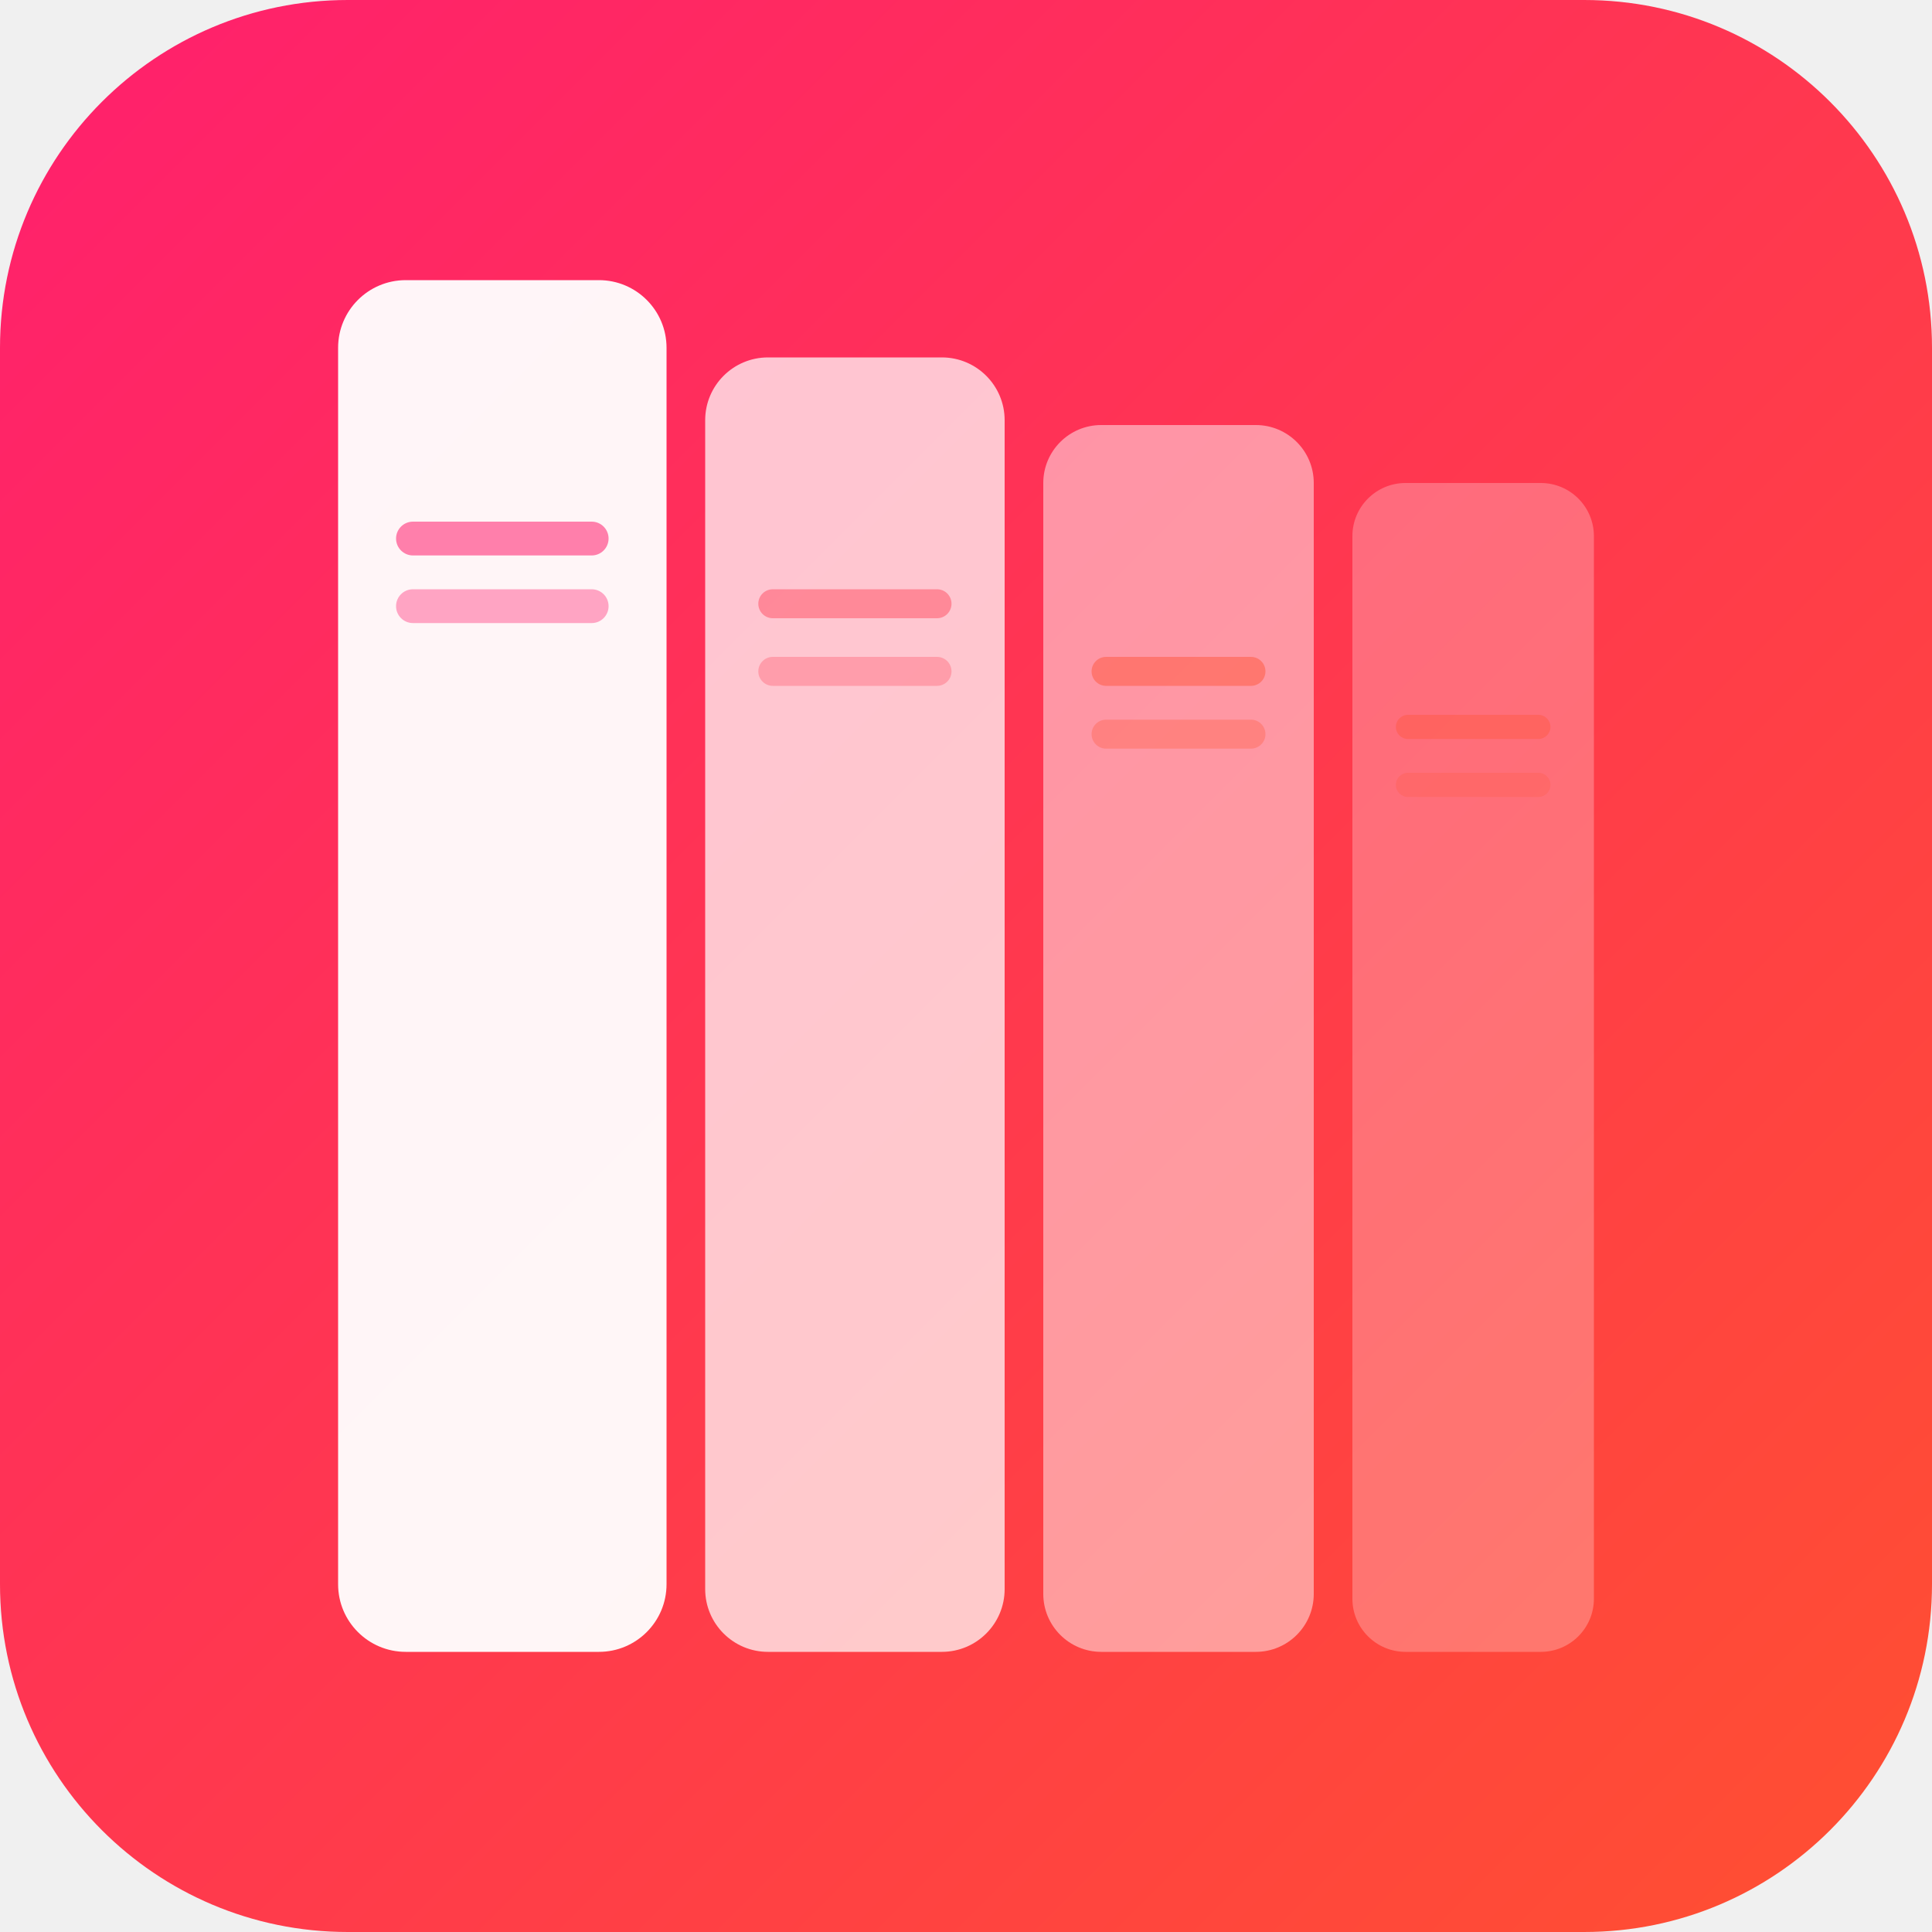
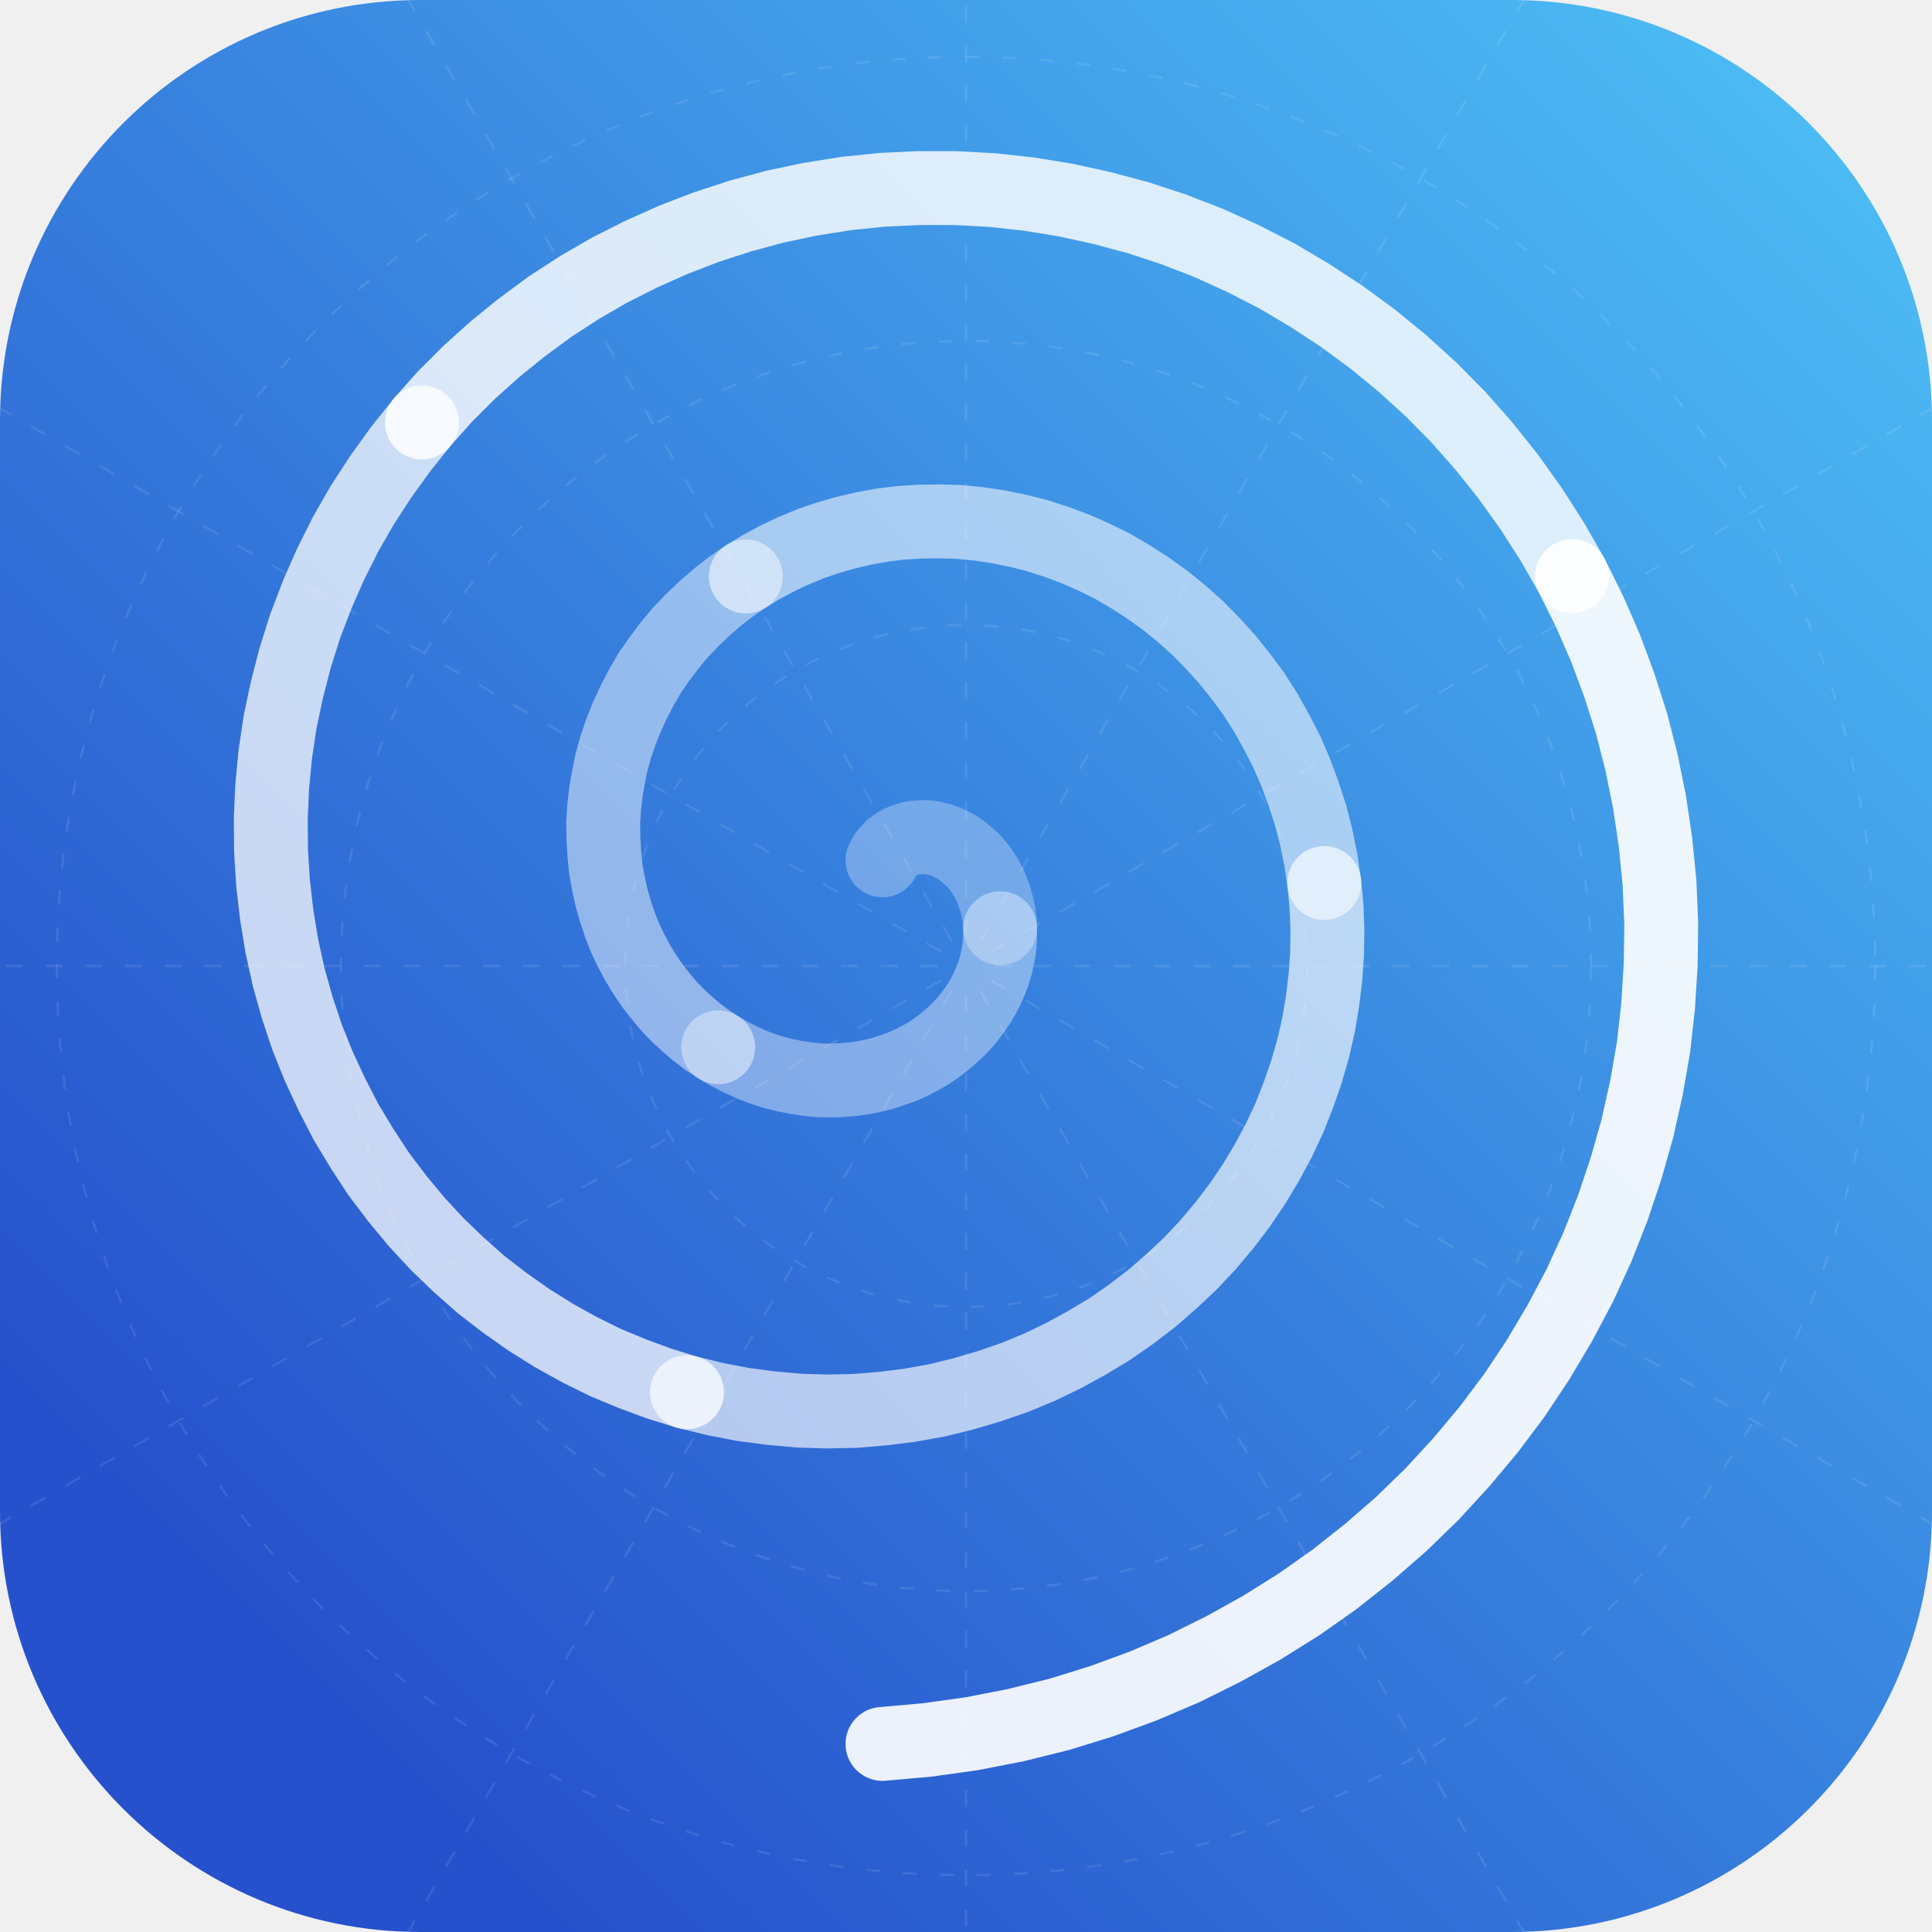
- <svg xmlns="http://www.w3.org/2000/svg" width="1024" height="1024" viewBox="0 0 400 400">
+ <svg xmlns="http://www.w3.org/2000/svg" viewBox="0 0 680 680" width="32" height="32">
  <defs>
-     <linearGradient id="bg" x1="0" y1="0" x2="1" y2="1">
-       <stop offset="0%" stop-color="#FF1F6E" />
-       <stop offset="100%" stop-color="#FF5030" />
+     <linearGradient id="gi" x1="0" y1="1" x2="1" y2="0">
+       <stop offset="0%" stop-color="#2651CC" />
+       <stop offset="15%" stop-color="#2651CC" />
+       <stop offset="100%" stop-color="#4FC3F7" />
    </linearGradient>
+     <clipPath id="ci">
+       <rect x="0" y="0" width="680" height="680" rx="148" ry="148" />
+     </clipPath>
  </defs>
-   <rect width="400" height="400" rx="72" fill="url(#bg)" />
-   <rect x="70" y="58" width="68" height="284" rx="14" fill="white" opacity="0.95" />
-   <rect x="82" y="108" width="44" height="7" rx="3.5" fill="#FF1F6E" opacity="0.55" />
-   <rect x="82" y="122" width="44" height="7" rx="3.5" fill="#FF1F6E" opacity="0.38" />
-   <rect x="146" y="74" width="62" height="268" rx="13" fill="white" opacity="0.72" />
-   <rect x="157" y="122" width="40" height="6" rx="3" fill="#FF3D55" opacity="0.45" />
-   <rect x="157" y="136" width="40" height="6" rx="3" fill="#FF3D55" opacity="0.3" />
-   <rect x="216" y="88" width="56" height="254" rx="12" fill="white" opacity="0.48" />
-   <rect x="226" y="136" width="36" height="6" rx="3" fill="#FF5030" opacity="0.45" />
-   <rect x="226" y="149" width="36" height="6" rx="3" fill="#FF5030" opacity="0.3" />
-   <rect x="280" y="100" width="50" height="242" rx="11" fill="white" opacity="0.26" />
-   <rect x="289" y="148" width="32" height="5" rx="2.5" fill="#FF5030" opacity="0.35" />
-   <rect x="289" y="160" width="32" height="5" rx="2.5" fill="#FF5030" opacity="0.22" />
+   <g clip-path="url(#ci)">
+     <rect x="0" y="0" width="680" height="680" fill="url(#gi)" />
+     <line x1="350.0" y1="340.0" x2="1040.0" y2="340.0" stroke="white" stroke-width="0.8" opacity="0.1" stroke-dasharray="6 8" />
+     <line x1="348.7" y1="345.0" x2="946.2" y2="690.0" stroke="white" stroke-width="0.8" opacity="0.1" stroke-dasharray="6 8" />
+     <line x1="345.0" y1="348.7" x2="690.0" y2="946.2" stroke="white" stroke-width="0.8" opacity="0.1" stroke-dasharray="6 8" />
+     <line x1="340.0" y1="350.0" x2="340.0" y2="1040.0" stroke="white" stroke-width="0.8" opacity="0.1" stroke-dasharray="6 8" />
+     <line x1="335.0" y1="348.7" x2="-10.0" y2="946.2" stroke="white" stroke-width="0.8" opacity="0.1" stroke-dasharray="6 8" />
+     <line x1="331.3" y1="345.0" x2="-266.2" y2="690.0" stroke="white" stroke-width="0.8" opacity="0.1" stroke-dasharray="6 8" />
+     <line x1="330.0" y1="340.0" x2="-360.0" y2="340.0" stroke="white" stroke-width="0.8" opacity="0.1" stroke-dasharray="6 8" />
+     <line x1="331.3" y1="335.0" x2="-266.2" y2="-10.0" stroke="white" stroke-width="0.8" opacity="0.1" stroke-dasharray="6 8" />
+     <line x1="335.0" y1="331.3" x2="-10.0" y2="-266.2" stroke="white" stroke-width="0.8" opacity="0.1" stroke-dasharray="6 8" />
+     <line x1="340.0" y1="330.0" x2="340.0" y2="-360.0" stroke="white" stroke-width="0.8" opacity="0.1" stroke-dasharray="6 8" />
+     <line x1="345.0" y1="331.3" x2="690.0" y2="-266.2" stroke="white" stroke-width="0.8" opacity="0.1" stroke-dasharray="6 8" />
+     <line x1="348.7" y1="335.0" x2="946.2" y2="-10.0" stroke="white" stroke-width="0.8" opacity="0.1" stroke-dasharray="6 8" />
+     <circle cx="340" cy="340" r="120" fill="none" stroke="white" stroke-width="0.8" opacity="0.1" stroke-dasharray="5 8" />
+     <circle cx="340" cy="340" r="220" fill="none" stroke="white" stroke-width="0.8" opacity="0.1" stroke-dasharray="5 8" />
+     <circle cx="340" cy="340" r="320" fill="none" stroke="white" stroke-width="0.8" opacity="0.1" stroke-dasharray="5 8" />
+     <path fill="none" stroke="white" stroke-width="26" stroke-linecap="round" opacity="0.30" d="M310.6,302.8 L311.1,301.9 L311.6,300.9 L312.3,300.0 L313.1,299.2 L313.9,298.3 L314.9,297.6 L315.9,296.9 L317.0,296.3 L318.2,295.8 L319.5,295.4 L320.8,295.0 L322.2,294.8 L323.7,294.7 L325.2,294.6 L326.7,294.7 L328.2,294.9 L329.8,295.3 L331.4,295.7 L333.0,296.3 L334.5,297.0 L336.1,297.8 L337.7,298.8 L339.2,299.9 L340.6,301.1 L342.1,302.4 L343.4,303.8 L344.7,305.4 L345.9,307.1 L347.1,308.9 L348.1,310.8 L349.0,312.8 L349.8,314.9 L350.5,317.2 L351.1,319.4 L351.6,321.8 L351.9,324.2 L352.0,326.7" />
+     <path fill="none" stroke="white" stroke-width="26" stroke-linecap="round" opacity="0.39" d="M352.0,326.7 L352.0,329.3 L351.9,331.9 L351.6,334.5 L351.1,337.1 L350.5,339.8 L349.7,342.5 L348.7,345.1 L347.5,347.8 L346.2,350.4 L344.7,353.0 L343.0,355.5 L341.2,357.9 L339.2,360.3 L337.0,362.6 L334.6,364.8 L332.1,366.9 L329.5,368.9 L326.7,370.8 L323.7,372.5 L320.6,374.1 L317.4,375.5 L314.0,376.7 L310.6,377.8 L307.0,378.7 L303.4,379.4 L299.6,379.9 L295.8,380.2 L292.0,380.3 L288.1,380.2 L284.1,379.8 L280.1,379.2 L276.2,378.4 L272.2,377.4 L268.2,376.1 L264.3,374.6 L260.4,372.8 L256.5,370.8 L252.8,368.6" />
+     <path fill="none" stroke="white" stroke-width="26" stroke-linecap="round" opacity="0.47" d="M252.8,368.6 L249.1,366.2 L245.5,363.5 L242.1,360.6 L238.7,357.5 L235.5,354.2 L232.5,350.6 L229.6,346.9 L226.9,342.9 L224.4,338.8 L222.1,334.5 L220.0,330.1 L218.2,325.5 L216.6,320.7 L215.2,315.8 L214.1,310.8 L213.2,305.7 L212.7,300.5 L212.4,295.3 L212.3,289.9 L212.6,284.6 L213.2,279.2 L214.1,273.8 L215.2,268.4 L216.7,263.0 L218.5,257.7 L220.6,252.4 L223.0,247.2 L225.7,242.0 L228.6,237.0 L231.9,232.2 L235.5,227.4 L239.3,222.8 L243.5,218.4 L247.9,214.2 L252.5,210.2 L257.4,206.4 L262.5,202.9" />
+     <path fill="none" stroke="white" stroke-width="26" stroke-linecap="round" opacity="0.56" d="M262.5,202.9 L267.9,199.6 L273.5,196.6 L279.2,193.9 L285.2,191.4 L291.3,189.3 L297.6,187.5 L304.0,186.0 L310.6,184.8 L317.2,184.0 L324.0,183.6 L330.8,183.5 L337.6,183.7 L344.5,184.4 L351.3,185.4 L358.2,186.8 L365.0,188.5 L371.8,190.7 L378.5,193.2 L385.1,196.1 L391.6,199.3 L397.9,203.0 L404.1,207.0 L410.1,211.3 L415.9,216.0 L421.5,221.0 L426.8,226.4 L431.9,232.0 L436.7,238.0 L441.3,244.2 L445.5,250.8 L449.3,257.6 L452.9,264.6 L456.0,271.8 L458.8,279.3 L461.3,287.0 L463.3,294.8 L464.9,302.7 L466.1,310.8" />
+     <path fill="none" stroke="white" stroke-width="26" stroke-linecap="round" opacity="0.65" d="M466.1,310.8 L466.9,319.0 L467.2,327.3 L467.1,335.6 L466.5,344.0 L465.5,352.3 L464.1,360.7 L462.2,369.0 L459.8,377.3 L457.0,385.4 L453.8,393.5 L450.1,401.4 L445.9,409.2 L441.4,416.7 L436.4,424.1 L431.0,431.2 L425.2,438.1 L419.0,444.7 L412.4,450.9 L405.5,456.9 L398.2,462.5 L390.6,467.8 L382.6,472.6 L374.4,477.1 L365.9,481.2 L357.2,484.8 L348.2,487.9 L339.1,490.6 L329.7,492.9 L320.2,494.6 L310.6,495.8 L300.9,496.6 L291.0,496.8 L281.2,496.5 L271.3,495.6 L261.4,494.3 L251.6,492.4 L241.8,490.0" />
+     <path fill="none" stroke="white" stroke-width="26" stroke-linecap="round" opacity="0.74" d="M241.8,490.0 L232.1,487.0 L222.6,483.5 L213.2,479.6 L203.9,475.0 L194.9,470.0 L186.1,464.5 L177.6,458.5 L169.3,452.1 L161.4,445.1 L153.8,437.8 L146.6,430.0 L139.8,421.8 L133.3,413.2 L127.4,404.2 L121.8,394.9 L116.8,385.2 L112.2,375.3 L108.1,365.1 L104.6,354.6 L101.6,343.9 L99.2,333.0 L97.4,322.0 L96.1,310.8 L95.4,299.5 L95.3,288.2 L95.8,276.8 L96.9,265.4 L98.6,254.0 L101.0,242.7 L103.9,231.5 L107.4,220.4 L111.6,209.4 L116.3,198.7 L121.6,188.1 L127.5,177.8 L134.0,167.8 L141.0,158.1 L148.5,148.7" />
+     <path fill="none" stroke="white" stroke-width="26" stroke-linecap="round" opacity="0.82" d="M148.5,148.7 L156.5,139.7 L165.1,131.1 L174.1,123.0 L183.6,115.3 L193.5,108.0 L203.8,101.3 L214.5,95.1 L225.6,89.5 L237.0,84.4 L248.7,79.9 L260.7,76.0 L272.9,72.7 L285.3,70.1 L297.9,68.1 L310.6,66.8 L323.4,66.2 L336.3,66.2 L349.2,66.9 L362.1,68.3 L375.0,70.4 L387.8,73.2 L400.5,76.6 L413.0,80.7 L425.4,85.5 L437.5,91.0 L449.4,97.1 L460.9,103.9 L472.2,111.3 L483.1,119.3 L493.6,127.9 L503.6,137.0 L513.2,146.7 L522.3,157.0 L530.9,167.8 L538.9,179.0 L546.4,190.7 L553.3,202.8" />
+     <path fill="none" stroke="white" stroke-width="26" stroke-linecap="round" opacity="0.91" d="M553.3,202.8 L559.5,215.3 L565.1,228.1 L570.0,241.3 L574.3,254.8 L577.8,268.5 L580.6,282.4 L582.7,296.6 L584.1,310.8 L584.7,325.2 L584.5,339.6 L583.6,354.1 L582.0,368.5 L579.5,382.9 L576.3,397.2 L572.3,411.3 L567.6,425.3 L562.2,439.0 L556.0,452.5 L549.0,465.7 L541.4,478.5 L533.1,491.0 L524.1,503.0 L514.4,514.6 L504.1,525.8 L493.2,536.4 L481.7,546.4 L469.7,555.9 L457.2,564.7 L444.1,572.9 L430.6,580.4 L416.7,587.3 L402.4,593.4 L387.7,598.8 L372.8,603.4 L357.5,607.2 L342.1,610.2 L326.4,612.4 L310.6,613.8" />
+   </g>
</svg>
